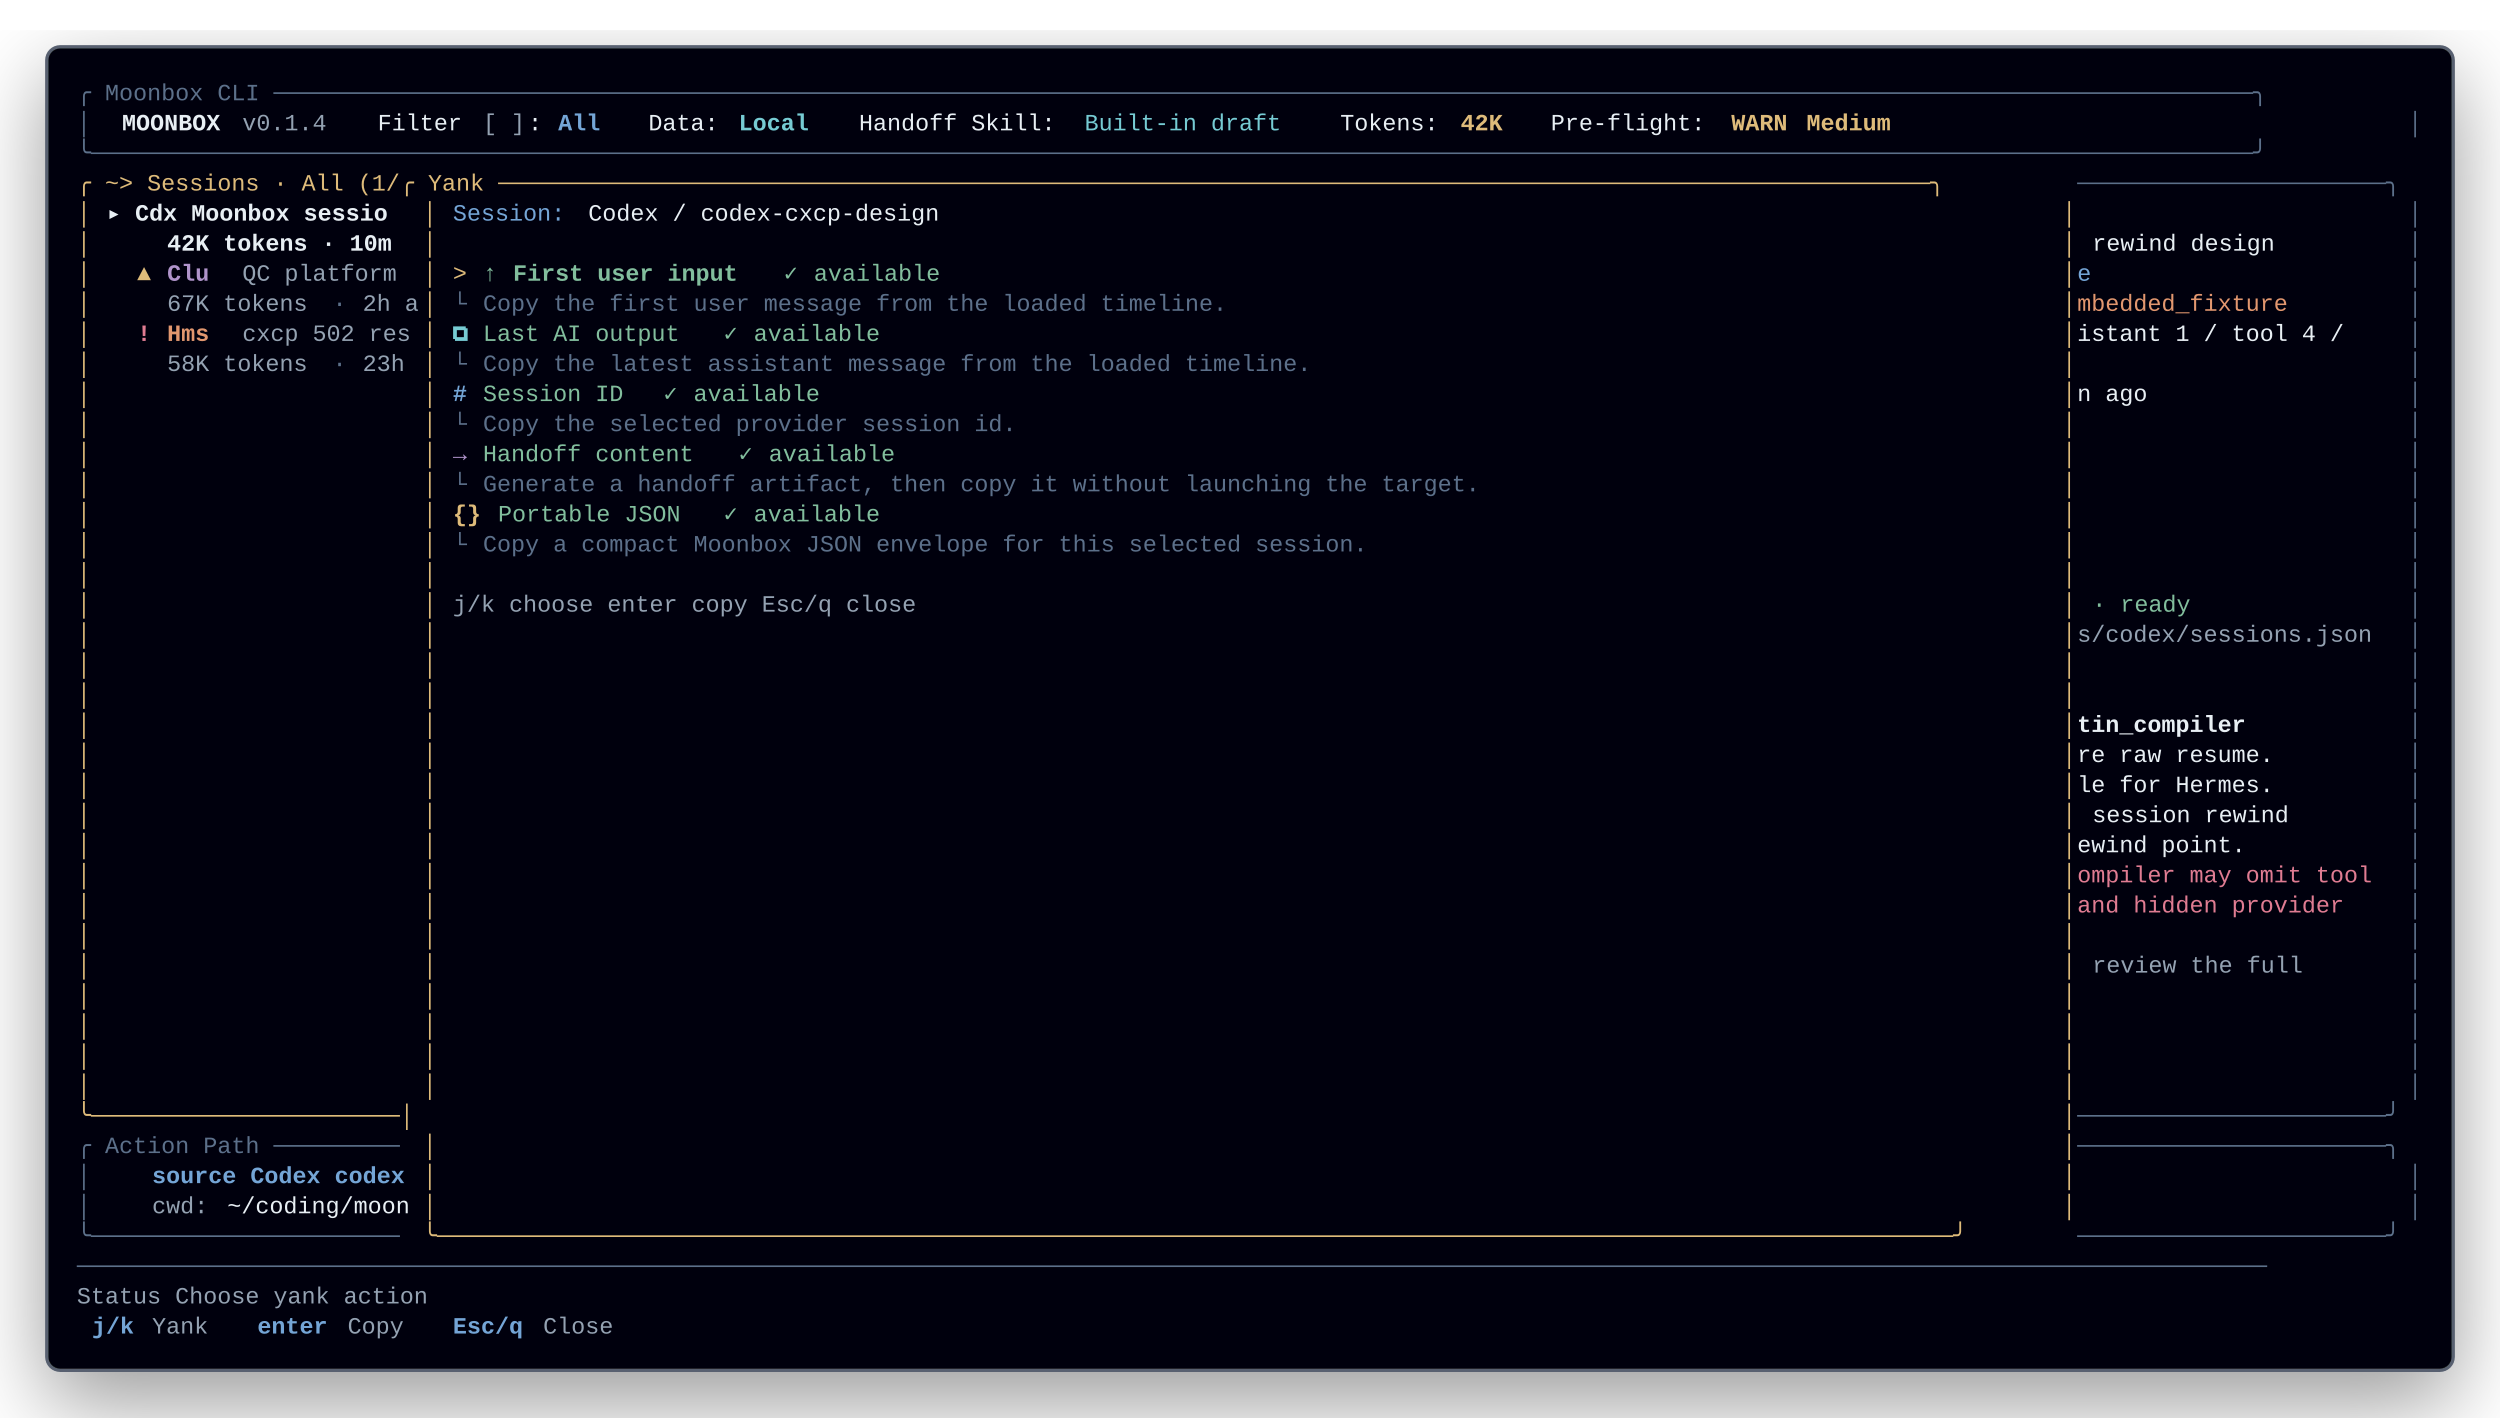
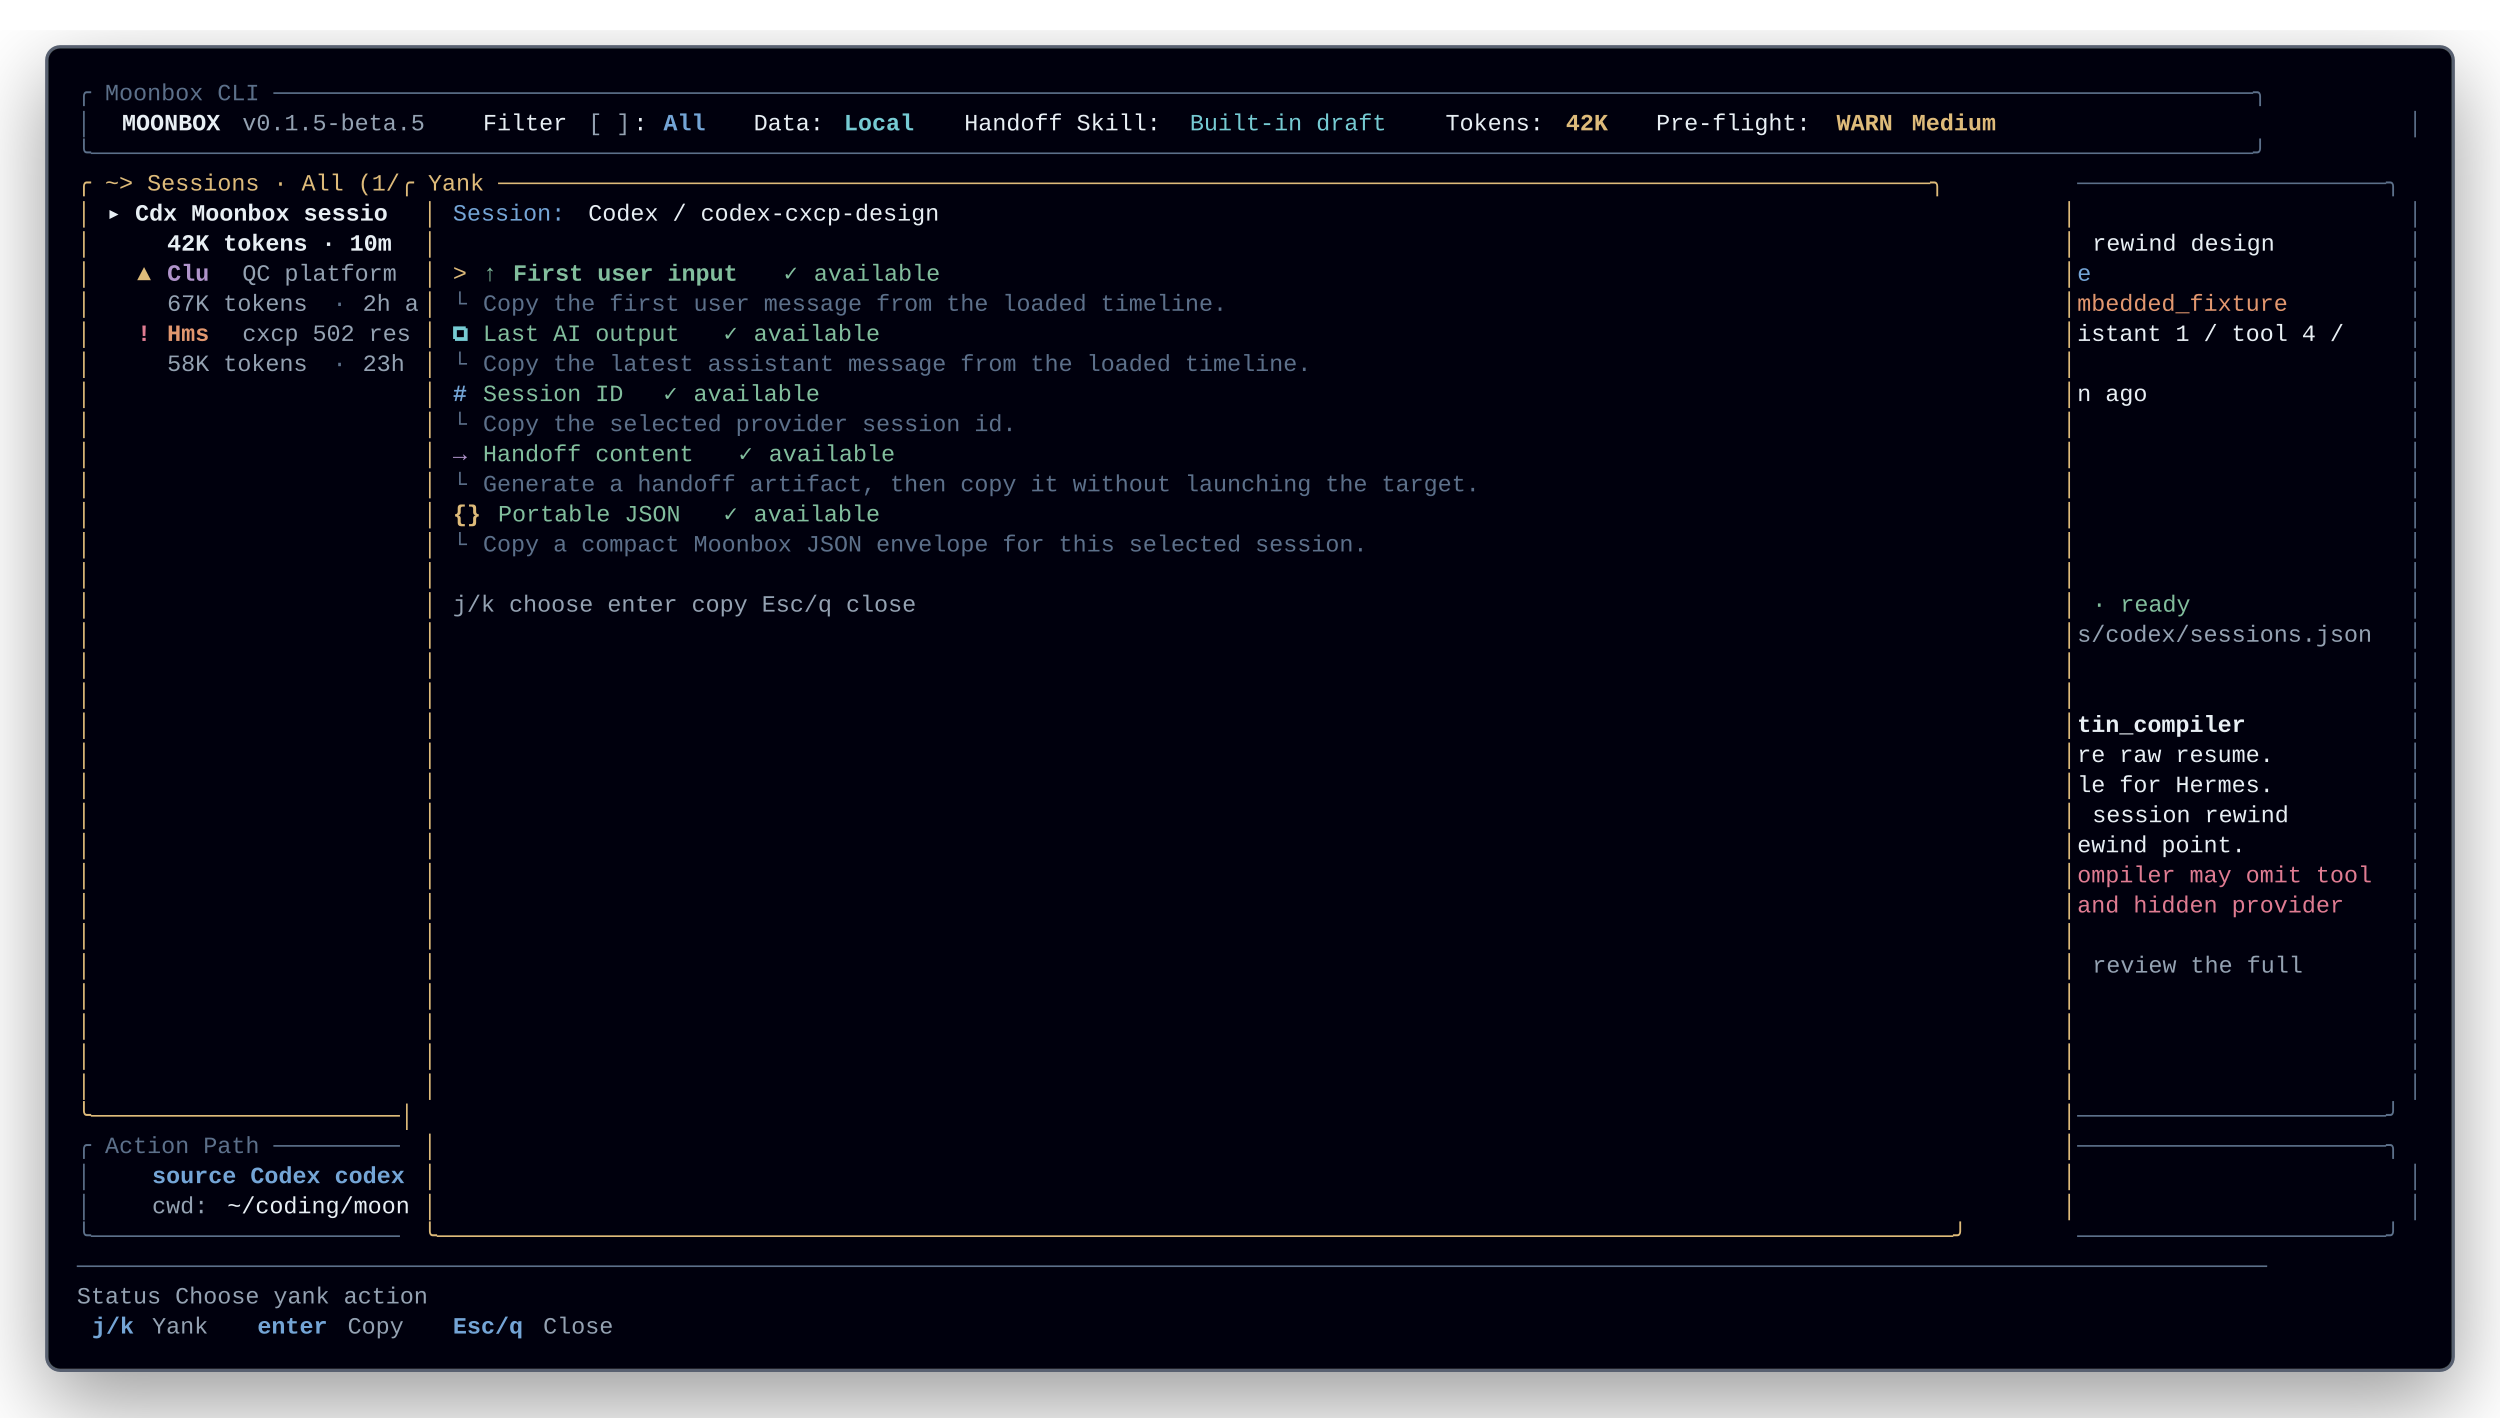
<svg xmlns="http://www.w3.org/2000/svg" width="1496" height="848" viewBox="0 0 1496 848" role="img" aria-labelledby="title desc">
  <defs>
    <filter id="shadow" x="-10%" y="-10%" width="120%" height="120%">
      <feDropShadow dx="0" dy="18" stdDeviation="26" flood-color="#000000" flood-opacity="0.40" />
    </filter>
    <style>
      .mono { font-family: ui-monospace, SFMono-Regular, Menlo, Monaco, Consolas, "Liberation Mono", monospace; white-space: pre; }
    </style>
  </defs>
  <rect x="28" y="28" width="1440" height="792" rx="8" fill="#050607" stroke="#58616f" stroke-width="2" filter="url(#shadow)" />
  <text x="46" y="60" class="mono" font-size="14" font-weight="500" fill="#5c708a">╭ Moonbox CLI ─────────────────────────────────────────────────────────────────────────────────────────────────────────────────────────────────────────────╮</text>
  <text x="46" y="78" class="mono" font-size="14" font-weight="500" fill="#5c708a">│</text>
  <text x="73" y="78" class="mono" font-size="14" font-weight="800" fill="#e8eff4">MOONBOX</text>
-   <text x="145" y="78" class="mono" font-size="14" font-weight="500" fill="#94a2b2">v0.1.4</text>
-   <text x="226" y="78" class="mono" font-size="14" font-weight="500" fill="#e8eff4">Filter</text>
-   <text x="289" y="78" class="mono" font-size="14" font-weight="500" fill="#94a2b2">[ ]</text>
-   <text x="316" y="78" class="mono" font-size="14" font-weight="500" fill="#e8eff4">:</text>
-   <text x="334" y="78" class="mono" font-size="14" font-weight="800" fill="#74a5d6">All</text>
-   <text x="388" y="78" class="mono" font-size="14" font-weight="500" fill="#e8eff4">Data:</text>
-   <text x="442" y="78" class="mono" font-size="14" font-weight="800" fill="#76cbd3">Local</text>
-   <text x="514" y="78" class="mono" font-size="14" font-weight="500" fill="#e8eff4">Handoff Skill:</text>
-   <text x="649" y="78" class="mono" font-size="14" font-weight="500" fill="#76cbd3">Built-in draft</text>
-   <text x="802" y="78" class="mono" font-size="14" font-weight="500" fill="#e8eff4">Tokens:</text>
-   <text x="874" y="78" class="mono" font-size="14" font-weight="800" fill="#debb7a">42K</text>
-   <text x="928" y="78" class="mono" font-size="14" font-weight="500" fill="#e8eff4">Pre-flight:</text>
-   <text x="1036" y="78" class="mono" font-size="14" font-weight="800" fill="#debb7a">WARN</text>
-   <text x="1081" y="78" class="mono" font-size="14" font-weight="800" fill="#debb7a">Medium</text>
+   <text x="145" y="78" class="mono" font-size="14" font-weight="500" fill="#94a2b2">v0.1.5-beta.5</text>
+   <text x="289" y="78" class="mono" font-size="14" font-weight="500" fill="#e8eff4">Filter</text>
+   <text x="352" y="78" class="mono" font-size="14" font-weight="500" fill="#94a2b2">[ ]</text>
+   <text x="379" y="78" class="mono" font-size="14" font-weight="500" fill="#e8eff4">:</text>
+   <text x="397" y="78" class="mono" font-size="14" font-weight="800" fill="#74a5d6">All</text>
+   <text x="451" y="78" class="mono" font-size="14" font-weight="500" fill="#e8eff4">Data:</text>
+   <text x="505" y="78" class="mono" font-size="14" font-weight="800" fill="#76cbd3">Local</text>
+   <text x="577" y="78" class="mono" font-size="14" font-weight="500" fill="#e8eff4">Handoff Skill:</text>
+   <text x="712" y="78" class="mono" font-size="14" font-weight="500" fill="#76cbd3">Built-in draft</text>
+   <text x="865" y="78" class="mono" font-size="14" font-weight="500" fill="#e8eff4">Tokens:</text>
+   <text x="937" y="78" class="mono" font-size="14" font-weight="800" fill="#debb7a">42K</text>
+   <text x="991" y="78" class="mono" font-size="14" font-weight="500" fill="#e8eff4">Pre-flight:</text>
+   <text x="1099" y="78" class="mono" font-size="14" font-weight="800" fill="#debb7a">WARN</text>
+   <text x="1144" y="78" class="mono" font-size="14" font-weight="800" fill="#debb7a">Medium</text>
  <text x="1441" y="78" class="mono" font-size="14" font-weight="500" fill="#5c708a">│</text>
  <text x="46" y="96" class="mono" font-size="14" font-weight="500" fill="#5c708a">╰──────────────────────────────────────────────────────────────────────────────────────────────────────────────────────────────────────────────────────────╯</text>
  <text x="46" y="114" class="mono" font-size="14" font-weight="500" fill="#debb7a">╭ ~&gt; Sessions · All (1/╭ Yank ──────────────────────────────────────────────────────────────────────────────────────────────────────╮</text>
  <text x="1243" y="114" class="mono" font-size="14" font-weight="500" fill="#5c708a">──────────────────────╮</text>
  <text x="46" y="132" class="mono" font-size="14" font-weight="500" fill="#debb7a">│</text>
  <text x="64" y="132" class="mono" font-size="14" font-weight="800" fill="#e8eff4">▸ Cdx  Moonbox sessio</text>
  <text x="253" y="132" class="mono" font-size="14" font-weight="500" fill="#debb7a">│</text>
  <text x="271" y="132" class="mono" font-size="14" font-weight="500" fill="#74a5d6">Session:</text>
  <text x="352" y="132" class="mono" font-size="14" font-weight="500" fill="#e8eff4">Codex / codex-cxcp-design</text>
  <text x="1234" y="132" class="mono" font-size="14" font-weight="500" fill="#debb7a">│</text>
  <text x="1441" y="132" class="mono" font-size="14" font-weight="500" fill="#5c708a">│</text>
  <text x="46" y="150" class="mono" font-size="14" font-weight="500" fill="#debb7a">│</text>
  <text x="100" y="150" class="mono" font-size="14" font-weight="800" fill="#e8eff4">42K tokens · 10m</text>
  <text x="253" y="150" class="mono" font-size="14" font-weight="500" fill="#debb7a">│</text>
  <text x="1234" y="150" class="mono" font-size="14" font-weight="500" fill="#debb7a">│</text>
  <text x="1252" y="150" class="mono" font-size="14" font-weight="500" fill="#e8eff4">rewind design</text>
  <text x="1441" y="150" class="mono" font-size="14" font-weight="500" fill="#5c708a">│</text>
  <text x="46" y="168" class="mono" font-size="14" font-weight="500" fill="#debb7a">│</text>
  <text x="82" y="168" class="mono" font-size="14" font-weight="500" fill="#debb7a">▲</text>
  <text x="100" y="168" class="mono" font-size="14" font-weight="800" fill="#b094cb">Clu</text>
  <text x="145" y="168" class="mono" font-size="14" font-weight="500" fill="#94a2b2">QC platform</text>
  <text x="253" y="168" class="mono" font-size="14" font-weight="500" fill="#debb7a">│</text>
  <text x="271" y="168" class="mono" font-size="14" font-weight="500" fill="#debb7a">&gt;</text>
  <text x="289" y="168" class="mono" font-size="14" font-weight="800" fill="#82be9d">↑</text>
  <text x="307" y="168" class="mono" font-size="14" font-weight="800" fill="#82be9d">First user input</text>
  <text x="469" y="168" class="mono" font-size="14" font-weight="800" fill="#82be9d">✓</text>
  <text x="487" y="168" class="mono" font-size="14" font-weight="500" fill="#82be9d">available</text>
  <text x="1234" y="168" class="mono" font-size="14" font-weight="500" fill="#debb7a">│</text>
  <text x="1243" y="168" class="mono" font-size="14" font-weight="500" fill="#74a5d6">e</text>
  <text x="1441" y="168" class="mono" font-size="14" font-weight="500" fill="#5c708a">│</text>
  <text x="46" y="186" class="mono" font-size="14" font-weight="500" fill="#debb7a">│</text>
  <text x="100" y="186" class="mono" font-size="14" font-weight="500" fill="#94a2b2">67K tokens</text>
  <text x="199" y="186" class="mono" font-size="14" font-weight="500" fill="#5c708a">·</text>
  <text x="217" y="186" class="mono" font-size="14" font-weight="500" fill="#94a2b2">2h a</text>
  <text x="253" y="186" class="mono" font-size="14" font-weight="500" fill="#debb7a">│</text>
  <text x="271" y="186" class="mono" font-size="14" font-weight="500" fill="#5c708a">└</text>
  <text x="289" y="186" class="mono" font-size="14" font-weight="500" fill="#5c708a">Copy the first user message from the loaded timeline.</text>
  <text x="1234" y="186" class="mono" font-size="14" font-weight="500" fill="#debb7a">│</text>
  <text x="1243" y="186" class="mono" font-size="14" font-weight="500" fill="#e2976f">mbedded_fixture</text>
  <text x="1441" y="186" class="mono" font-size="14" font-weight="500" fill="#5c708a">│</text>
  <text x="46" y="204" class="mono" font-size="14" font-weight="500" fill="#debb7a">│</text>
  <text x="82" y="204" class="mono" font-size="14" font-weight="800" fill="#e07c92">!</text>
  <text x="100" y="204" class="mono" font-size="14" font-weight="800" fill="#e2976f">Hms</text>
  <text x="145" y="204" class="mono" font-size="14" font-weight="500" fill="#94a2b2">cxcp 502 res</text>
  <text x="253" y="204" class="mono" font-size="14" font-weight="500" fill="#debb7a">│</text>
  <text x="271" y="204" class="mono" font-size="14" font-weight="800" fill="#76cbd3">⧉</text>
  <text x="289" y="204" class="mono" font-size="14" font-weight="500" fill="#82be9d">Last AI output</text>
  <text x="433" y="204" class="mono" font-size="14" font-weight="800" fill="#82be9d">✓</text>
  <text x="451" y="204" class="mono" font-size="14" font-weight="500" fill="#82be9d">available</text>
  <text x="1234" y="204" class="mono" font-size="14" font-weight="500" fill="#debb7a">│</text>
  <text x="1243" y="204" class="mono" font-size="14" font-weight="500" fill="#e8eff4">istant 1 / tool 4 /</text>
  <text x="1441" y="204" class="mono" font-size="14" font-weight="500" fill="#5c708a">│</text>
  <text x="46" y="222" class="mono" font-size="14" font-weight="500" fill="#debb7a">│</text>
  <text x="100" y="222" class="mono" font-size="14" font-weight="500" fill="#94a2b2">58K tokens</text>
  <text x="199" y="222" class="mono" font-size="14" font-weight="500" fill="#5c708a">·</text>
  <text x="217" y="222" class="mono" font-size="14" font-weight="500" fill="#94a2b2">23h</text>
  <text x="253" y="222" class="mono" font-size="14" font-weight="500" fill="#debb7a">│</text>
  <text x="271" y="222" class="mono" font-size="14" font-weight="500" fill="#5c708a">└</text>
  <text x="289" y="222" class="mono" font-size="14" font-weight="500" fill="#5c708a">Copy the latest assistant message from the loaded timeline.</text>
  <text x="1234" y="222" class="mono" font-size="14" font-weight="500" fill="#debb7a">│</text>
  <text x="1441" y="222" class="mono" font-size="14" font-weight="500" fill="#5c708a">│</text>
  <text x="46" y="240" class="mono" font-size="14" font-weight="500" fill="#debb7a">│</text>
  <text x="253" y="240" class="mono" font-size="14" font-weight="500" fill="#debb7a">│</text>
  <text x="271" y="240" class="mono" font-size="14" font-weight="800" fill="#74a5d6">#</text>
  <text x="289" y="240" class="mono" font-size="14" font-weight="500" fill="#82be9d">Session ID</text>
  <text x="397" y="240" class="mono" font-size="14" font-weight="800" fill="#82be9d">✓</text>
  <text x="415" y="240" class="mono" font-size="14" font-weight="500" fill="#82be9d">available</text>
  <text x="1234" y="240" class="mono" font-size="14" font-weight="500" fill="#debb7a">│</text>
  <text x="1243" y="240" class="mono" font-size="14" font-weight="500" fill="#e8eff4">n ago</text>
  <text x="1441" y="240" class="mono" font-size="14" font-weight="500" fill="#5c708a">│</text>
  <text x="46" y="258" class="mono" font-size="14" font-weight="500" fill="#debb7a">│</text>
  <text x="253" y="258" class="mono" font-size="14" font-weight="500" fill="#debb7a">│</text>
  <text x="271" y="258" class="mono" font-size="14" font-weight="500" fill="#5c708a">└</text>
  <text x="289" y="258" class="mono" font-size="14" font-weight="500" fill="#5c708a">Copy the selected provider session id.</text>
  <text x="1234" y="258" class="mono" font-size="14" font-weight="500" fill="#debb7a">│</text>
  <text x="1441" y="258" class="mono" font-size="14" font-weight="500" fill="#5c708a">│</text>
  <text x="46" y="276" class="mono" font-size="14" font-weight="500" fill="#debb7a">│</text>
  <text x="253" y="276" class="mono" font-size="14" font-weight="500" fill="#debb7a">│</text>
  <text x="271" y="276" class="mono" font-size="14" font-weight="800" fill="#b094cb">→</text>
  <text x="289" y="276" class="mono" font-size="14" font-weight="500" fill="#82be9d">Handoff content</text>
  <text x="442" y="276" class="mono" font-size="14" font-weight="800" fill="#82be9d">✓</text>
  <text x="460" y="276" class="mono" font-size="14" font-weight="500" fill="#82be9d">available</text>
  <text x="1234" y="276" class="mono" font-size="14" font-weight="500" fill="#debb7a">│</text>
  <text x="1441" y="276" class="mono" font-size="14" font-weight="500" fill="#5c708a">│</text>
  <text x="46" y="294" class="mono" font-size="14" font-weight="500" fill="#debb7a">│</text>
  <text x="253" y="294" class="mono" font-size="14" font-weight="500" fill="#debb7a">│</text>
  <text x="271" y="294" class="mono" font-size="14" font-weight="500" fill="#5c708a">└</text>
  <text x="289" y="294" class="mono" font-size="14" font-weight="500" fill="#5c708a">Generate a handoff artifact, then copy it without launching the target.</text>
  <text x="1234" y="294" class="mono" font-size="14" font-weight="500" fill="#debb7a">│</text>
  <text x="1441" y="294" class="mono" font-size="14" font-weight="500" fill="#5c708a">│</text>
  <text x="46" y="312" class="mono" font-size="14" font-weight="500" fill="#debb7a">│</text>
  <text x="253" y="312" class="mono" font-size="14" font-weight="500" fill="#debb7a">│</text>
  <text x="271" y="312" class="mono" font-size="14" font-weight="800" fill="#debb7a">{}</text>
  <text x="298" y="312" class="mono" font-size="14" font-weight="500" fill="#82be9d">Portable JSON</text>
  <text x="433" y="312" class="mono" font-size="14" font-weight="800" fill="#82be9d">✓</text>
  <text x="451" y="312" class="mono" font-size="14" font-weight="500" fill="#82be9d">available</text>
  <text x="1234" y="312" class="mono" font-size="14" font-weight="500" fill="#debb7a">│</text>
  <text x="1441" y="312" class="mono" font-size="14" font-weight="500" fill="#5c708a">│</text>
  <text x="46" y="330" class="mono" font-size="14" font-weight="500" fill="#debb7a">│</text>
  <text x="253" y="330" class="mono" font-size="14" font-weight="500" fill="#debb7a">│</text>
  <text x="271" y="330" class="mono" font-size="14" font-weight="500" fill="#5c708a">└</text>
  <text x="289" y="330" class="mono" font-size="14" font-weight="500" fill="#5c708a">Copy a compact Moonbox JSON envelope for this selected session.</text>
  <text x="1234" y="330" class="mono" font-size="14" font-weight="500" fill="#debb7a">│</text>
  <text x="1441" y="330" class="mono" font-size="14" font-weight="500" fill="#5c708a">│</text>
  <text x="46" y="348" class="mono" font-size="14" font-weight="500" fill="#debb7a">│</text>
  <text x="253" y="348" class="mono" font-size="14" font-weight="500" fill="#debb7a">│</text>
  <text x="1234" y="348" class="mono" font-size="14" font-weight="500" fill="#debb7a">│</text>
  <text x="1441" y="348" class="mono" font-size="14" font-weight="500" fill="#5c708a">│</text>
  <text x="46" y="366" class="mono" font-size="14" font-weight="500" fill="#debb7a">│</text>
  <text x="253" y="366" class="mono" font-size="14" font-weight="500" fill="#debb7a">│</text>
  <text x="271" y="366" class="mono" font-size="14" font-weight="500" fill="#94a2b2">j/k choose   enter copy   Esc/q close</text>
  <text x="1234" y="366" class="mono" font-size="14" font-weight="500" fill="#debb7a">│</text>
  <text x="1252" y="366" class="mono" font-size="14" font-weight="500" fill="#82be9d">· ready</text>
  <text x="1441" y="366" class="mono" font-size="14" font-weight="500" fill="#5c708a">│</text>
  <text x="46" y="384" class="mono" font-size="14" font-weight="500" fill="#debb7a">│</text>
  <text x="253" y="384" class="mono" font-size="14" font-weight="500" fill="#debb7a">│</text>
  <text x="1234" y="384" class="mono" font-size="14" font-weight="500" fill="#debb7a">│</text>
  <text x="1243" y="384" class="mono" font-size="14" font-weight="500" fill="#94a2b2">s/codex/sessions.json</text>
  <text x="1441" y="384" class="mono" font-size="14" font-weight="500" fill="#5c708a">│</text>
  <text x="46" y="402" class="mono" font-size="14" font-weight="500" fill="#debb7a">│</text>
  <text x="253" y="402" class="mono" font-size="14" font-weight="500" fill="#debb7a">│</text>
  <text x="1234" y="402" class="mono" font-size="14" font-weight="500" fill="#debb7a">│</text>
  <text x="1441" y="402" class="mono" font-size="14" font-weight="500" fill="#5c708a">│</text>
  <text x="46" y="420" class="mono" font-size="14" font-weight="500" fill="#debb7a">│</text>
  <text x="253" y="420" class="mono" font-size="14" font-weight="500" fill="#debb7a">│</text>
  <text x="1234" y="420" class="mono" font-size="14" font-weight="500" fill="#debb7a">│</text>
  <text x="1441" y="420" class="mono" font-size="14" font-weight="500" fill="#5c708a">│</text>
  <text x="46" y="438" class="mono" font-size="14" font-weight="500" fill="#debb7a">│</text>
  <text x="253" y="438" class="mono" font-size="14" font-weight="500" fill="#debb7a">│</text>
  <text x="1234" y="438" class="mono" font-size="14" font-weight="500" fill="#debb7a">│</text>
  <text x="1243" y="438" class="mono" font-size="14" font-weight="800" fill="#e8eff4">tin_compiler</text>
  <text x="1441" y="438" class="mono" font-size="14" font-weight="500" fill="#5c708a">│</text>
  <text x="46" y="456" class="mono" font-size="14" font-weight="500" fill="#debb7a">│</text>
  <text x="253" y="456" class="mono" font-size="14" font-weight="500" fill="#debb7a">│</text>
  <text x="1234" y="456" class="mono" font-size="14" font-weight="500" fill="#debb7a">│</text>
  <text x="1243" y="456" class="mono" font-size="14" font-weight="500" fill="#e8eff4">re raw resume.</text>
  <text x="1441" y="456" class="mono" font-size="14" font-weight="500" fill="#5c708a">│</text>
  <text x="46" y="474" class="mono" font-size="14" font-weight="500" fill="#debb7a">│</text>
  <text x="253" y="474" class="mono" font-size="14" font-weight="500" fill="#debb7a">│</text>
  <text x="1234" y="474" class="mono" font-size="14" font-weight="500" fill="#debb7a">│</text>
  <text x="1243" y="474" class="mono" font-size="14" font-weight="500" fill="#e8eff4">le for Hermes.</text>
  <text x="1441" y="474" class="mono" font-size="14" font-weight="500" fill="#5c708a">│</text>
  <text x="46" y="492" class="mono" font-size="14" font-weight="500" fill="#debb7a">│</text>
  <text x="253" y="492" class="mono" font-size="14" font-weight="500" fill="#debb7a">│</text>
  <text x="1234" y="492" class="mono" font-size="14" font-weight="500" fill="#debb7a">│</text>
  <text x="1252" y="492" class="mono" font-size="14" font-weight="500" fill="#e8eff4">session rewind</text>
  <text x="1441" y="492" class="mono" font-size="14" font-weight="500" fill="#5c708a">│</text>
  <text x="46" y="510" class="mono" font-size="14" font-weight="500" fill="#debb7a">│</text>
  <text x="253" y="510" class="mono" font-size="14" font-weight="500" fill="#debb7a">│</text>
  <text x="1234" y="510" class="mono" font-size="14" font-weight="500" fill="#debb7a">│</text>
  <text x="1243" y="510" class="mono" font-size="14" font-weight="500" fill="#e8eff4">ewind point.</text>
  <text x="1441" y="510" class="mono" font-size="14" font-weight="500" fill="#5c708a">│</text>
  <text x="46" y="528" class="mono" font-size="14" font-weight="500" fill="#debb7a">│</text>
  <text x="253" y="528" class="mono" font-size="14" font-weight="500" fill="#debb7a">│</text>
  <text x="1234" y="528" class="mono" font-size="14" font-weight="500" fill="#debb7a">│</text>
  <text x="1243" y="528" class="mono" font-size="14" font-weight="500" fill="#e07c92">ompiler may omit tool</text>
  <text x="1441" y="528" class="mono" font-size="14" font-weight="500" fill="#5c708a">│</text>
  <text x="46" y="546" class="mono" font-size="14" font-weight="500" fill="#debb7a">│</text>
  <text x="253" y="546" class="mono" font-size="14" font-weight="500" fill="#debb7a">│</text>
  <text x="1234" y="546" class="mono" font-size="14" font-weight="500" fill="#debb7a">│</text>
  <text x="1243" y="546" class="mono" font-size="14" font-weight="500" fill="#e07c92">and hidden provider</text>
  <text x="1441" y="546" class="mono" font-size="14" font-weight="500" fill="#5c708a">│</text>
  <text x="46" y="564" class="mono" font-size="14" font-weight="500" fill="#debb7a">│</text>
  <text x="253" y="564" class="mono" font-size="14" font-weight="500" fill="#debb7a">│</text>
  <text x="1234" y="564" class="mono" font-size="14" font-weight="500" fill="#debb7a">│</text>
  <text x="1441" y="564" class="mono" font-size="14" font-weight="500" fill="#5c708a">│</text>
  <text x="46" y="582" class="mono" font-size="14" font-weight="500" fill="#debb7a">│</text>
  <text x="253" y="582" class="mono" font-size="14" font-weight="500" fill="#debb7a">│</text>
  <text x="1234" y="582" class="mono" font-size="14" font-weight="500" fill="#debb7a">│</text>
  <text x="1252" y="582" class="mono" font-size="14" font-weight="500" fill="#94a2b2">review the full</text>
  <text x="1441" y="582" class="mono" font-size="14" font-weight="500" fill="#5c708a">│</text>
  <text x="46" y="600" class="mono" font-size="14" font-weight="500" fill="#debb7a">│</text>
  <text x="253" y="600" class="mono" font-size="14" font-weight="500" fill="#debb7a">│</text>
  <text x="1234" y="600" class="mono" font-size="14" font-weight="500" fill="#debb7a">│</text>
  <text x="1441" y="600" class="mono" font-size="14" font-weight="500" fill="#5c708a">│</text>
  <text x="46" y="618" class="mono" font-size="14" font-weight="500" fill="#debb7a">│</text>
  <text x="253" y="618" class="mono" font-size="14" font-weight="500" fill="#debb7a">│</text>
  <text x="1234" y="618" class="mono" font-size="14" font-weight="500" fill="#debb7a">│</text>
  <text x="1441" y="618" class="mono" font-size="14" font-weight="500" fill="#5c708a">│</text>
  <text x="46" y="636" class="mono" font-size="14" font-weight="500" fill="#debb7a">│</text>
  <text x="253" y="636" class="mono" font-size="14" font-weight="500" fill="#debb7a">│</text>
  <text x="1234" y="636" class="mono" font-size="14" font-weight="500" fill="#debb7a">│</text>
  <text x="1441" y="636" class="mono" font-size="14" font-weight="500" fill="#5c708a">│</text>
  <text x="46" y="654" class="mono" font-size="14" font-weight="500" fill="#debb7a">│</text>
  <text x="253" y="654" class="mono" font-size="14" font-weight="500" fill="#debb7a">│</text>
  <text x="1234" y="654" class="mono" font-size="14" font-weight="500" fill="#debb7a">│</text>
  <text x="1441" y="654" class="mono" font-size="14" font-weight="500" fill="#5c708a">│</text>
  <text x="46" y="672" class="mono" font-size="14" font-weight="500" fill="#debb7a">╰──────────────────────│</text>
  <text x="1234" y="672" class="mono" font-size="14" font-weight="500" fill="#debb7a">│</text>
  <text x="1243" y="672" class="mono" font-size="14" font-weight="500" fill="#5c708a">──────────────────────╯</text>
  <text x="46" y="690" class="mono" font-size="14" font-weight="500" fill="#5c708a">╭ Action Path ─────────</text>
  <text x="253" y="690" class="mono" font-size="14" font-weight="500" fill="#debb7a">│</text>
  <text x="1234" y="690" class="mono" font-size="14" font-weight="500" fill="#debb7a">│</text>
  <text x="1243" y="690" class="mono" font-size="14" font-weight="500" fill="#5c708a">──────────────────────╮</text>
  <text x="46" y="708" class="mono" font-size="14" font-weight="500" fill="#5c708a">│</text>
  <text x="91" y="708" class="mono" font-size="14" font-weight="800" fill="#74a5d6">source Codex codex</text>
  <text x="253" y="708" class="mono" font-size="14" font-weight="500" fill="#debb7a">│</text>
  <text x="1234" y="708" class="mono" font-size="14" font-weight="500" fill="#debb7a">│</text>
  <text x="1441" y="708" class="mono" font-size="14" font-weight="500" fill="#5c708a">│</text>
  <text x="46" y="726" class="mono" font-size="14" font-weight="500" fill="#5c708a">│</text>
  <text x="91" y="726" class="mono" font-size="14" font-weight="500" fill="#94a2b2">cwd:</text>
  <text x="136" y="726" class="mono" font-size="14" font-weight="500" fill="#e8eff4">~/coding/moon</text>
  <text x="253" y="726" class="mono" font-size="14" font-weight="500" fill="#debb7a">│</text>
  <text x="1234" y="726" class="mono" font-size="14" font-weight="500" fill="#debb7a">│</text>
  <text x="1441" y="726" class="mono" font-size="14" font-weight="500" fill="#5c708a">│</text>
  <text x="46" y="744" class="mono" font-size="14" font-weight="500" fill="#5c708a">╰──────────────────────</text>
  <text x="253" y="744" class="mono" font-size="14" font-weight="500" fill="#debb7a">╰────────────────────────────────────────────────────────────────────────────────────────────────────────────╯</text>
  <text x="1243" y="744" class="mono" font-size="14" font-weight="500" fill="#5c708a">──────────────────────╯</text>
  <text x="46" y="762" class="mono" font-size="14" font-weight="500" fill="#5c708a">────────────────────────────────────────────────────────────────────────────────────────────────────────────────────────────────────────────────────────────</text>
  <text x="46" y="780" class="mono" font-size="14" font-weight="500" fill="#94a2b2">Status Choose yank action</text>
  <text x="55" y="798" class="mono" font-size="14" font-weight="800" fill="#74a5d6">j/k</text>
  <text x="91" y="798" class="mono" font-size="14" font-weight="500" fill="#94a2b2">Yank</text>
  <text x="154" y="798" class="mono" font-size="14" font-weight="800" fill="#74a5d6">enter</text>
  <text x="208" y="798" class="mono" font-size="14" font-weight="500" fill="#94a2b2">Copy</text>
  <text x="271" y="798" class="mono" font-size="14" font-weight="800" fill="#74a5d6">Esc/q</text>
  <text x="325" y="798" class="mono" font-size="14" font-weight="500" fill="#94a2b2">Close</text>
</svg>
